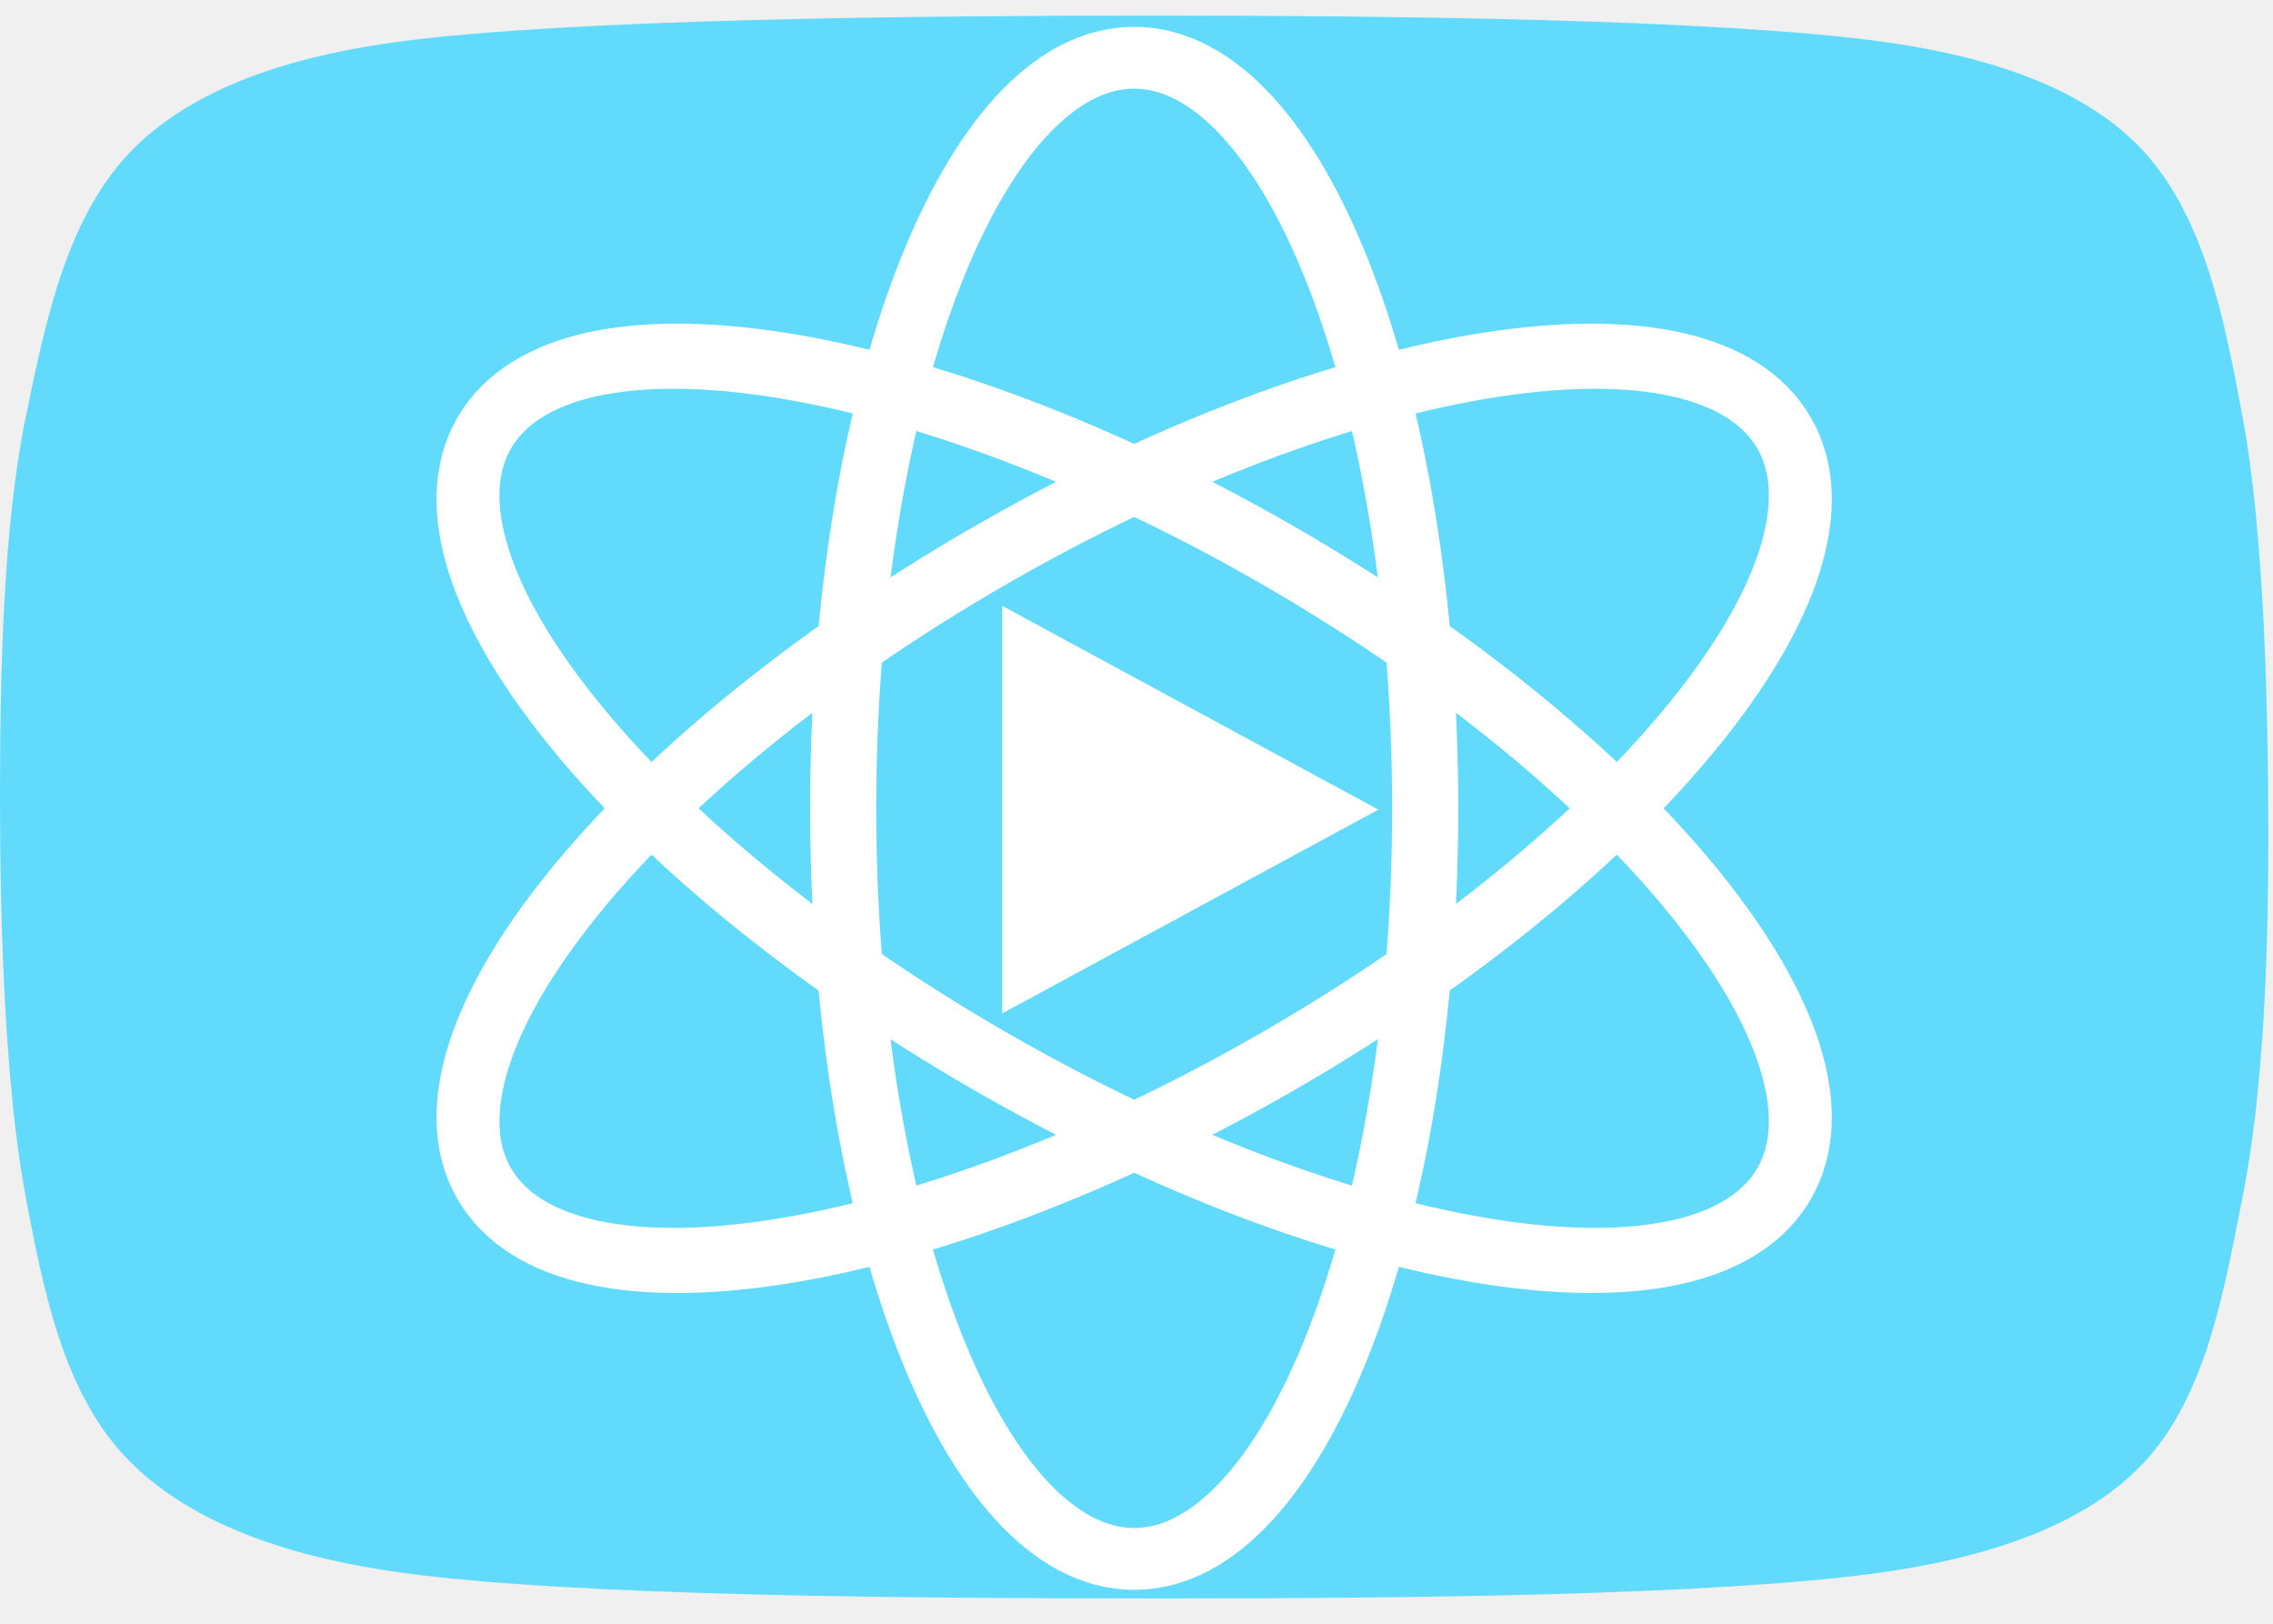
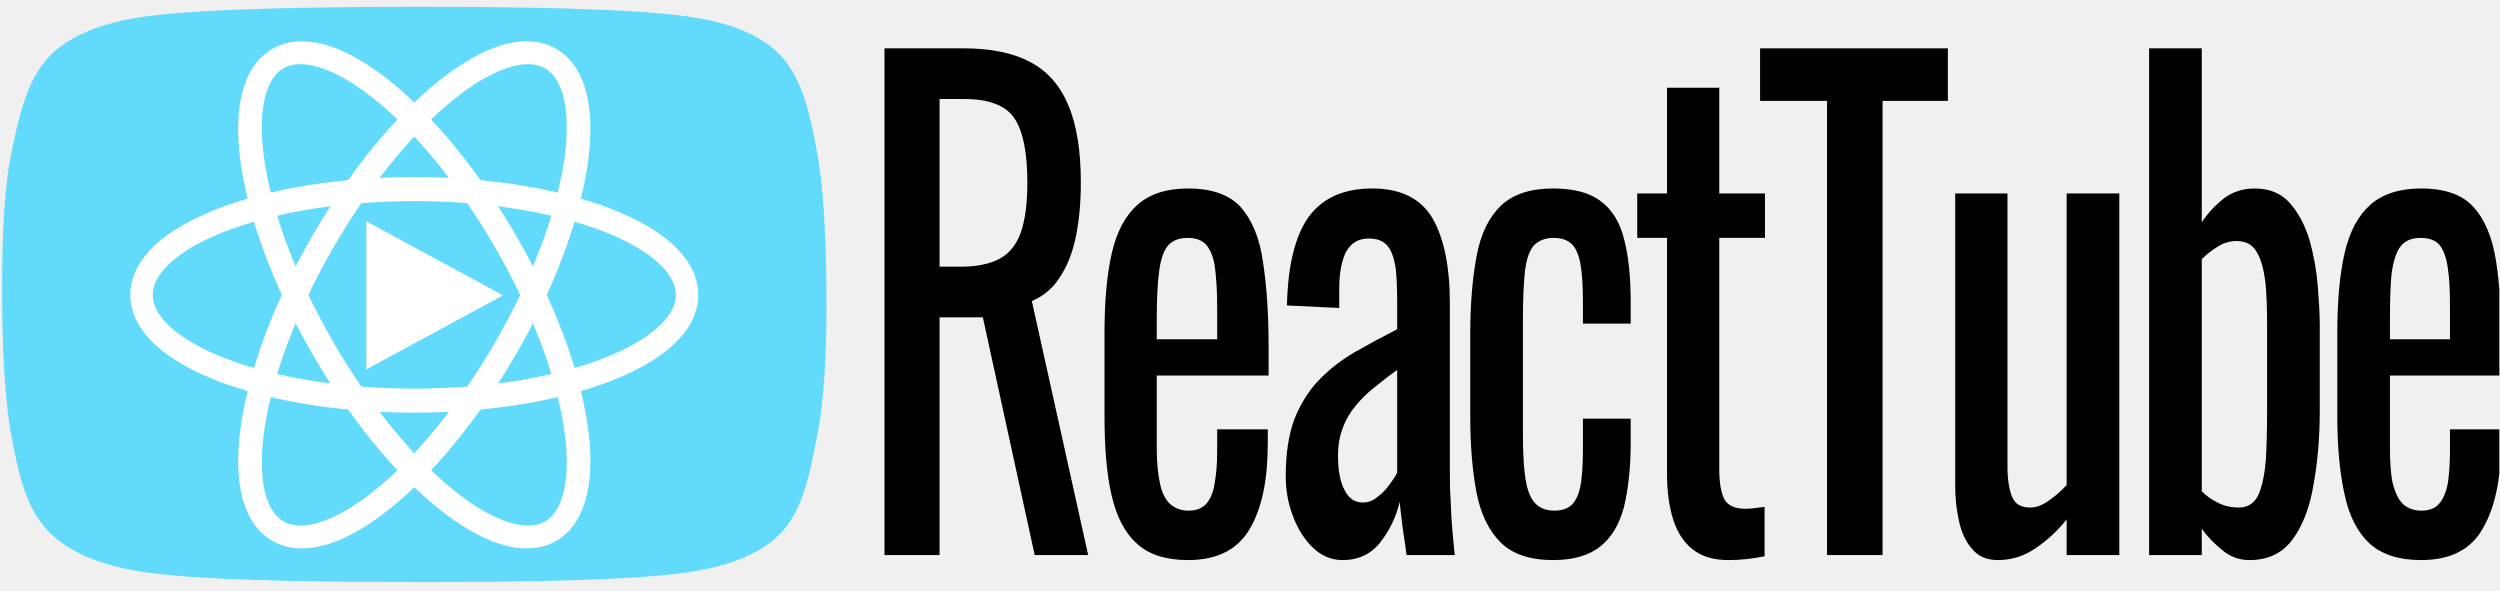
- <svg xmlns="http://www.w3.org/2000/svg" width="100%" height="100%" viewBox="0 0 266 190" version="1.1" xml:space="preserve" style="fill-rule:evenodd;clip-rule:evenodd;stroke-linecap:round;stroke-miterlimit:1.5;">
-   <g transform="matrix(1,0,0,1,-1147.29,-368.262)">
-     <g transform="matrix(1.50103,0,0,1.50103,948.595,-395.569)">
-       <g id="ReactTube-Symbol" transform="matrix(1,0,0,1,9.63931,-2.93347)">
-         <g id="react-background-image">
-           <g transform="matrix(0.983075,0,0,1,-1067.76,-5.76429)">
-             <path d="M1388.85,550.133C1387.45,542.732 1385.85,534.307 1380.7,529.056C1375.63,523.887 1367.38,521.753 1360.02,520.786C1346.98,519.074 1321.67,518.786 1302.49,518.786C1282.96,518.786 1256.35,519.064 1242.88,520.786C1235.33,521.75 1226.95,523.911 1221.62,529.117C1216.25,534.365 1214.58,542.726 1213.02,550.133C1211.25,558.575 1210.99,569.867 1210.99,579.769C1210.99,589.885 1211.39,602.285 1213.02,610.827C1214.38,617.914 1215.93,625.841 1220.82,631.023C1226.19,636.72 1234.99,639.111 1242.88,640.175C1256.66,642.033 1284,642.175 1303.53,642.175C1322.37,642.175 1347.09,641.948 1360.02,640.175C1367.53,639.144 1375.97,636.926 1381.06,631.535C1385.99,626.309 1387.39,618.057 1388.85,610.827C1390.49,602.711 1390.88,592.19 1390.88,582.834C1390.88,572.719 1390.55,559.096 1388.85,550.133Z" style="fill:rgb(97,218,251);" />
+ <svg xmlns="http://www.w3.org/2000/svg" width="100%" height="100%" viewBox="0 0 805 190" version="1.1" xml:space="preserve" style="fill-rule:evenodd;clip-rule:evenodd;stroke-linecap:round;stroke-miterlimit:1.5;">
+   <g transform="matrix(1,0,0,1,-2126.93,-361.242)">
+     <g id="react-tube-logo-portfolio" transform="matrix(1,0,0,1,-40.7322,-11.1201)">
+       <rect x="2167.67" y="372.362" width="804.786" height="189.169" style="fill:none;" />
+       <clipPath id="_clip1">
+         <rect x="2167.67" y="372.362" width="804.786" height="189.169" />
+       </clipPath>
+       <g clip-path="url(#_clip1)">
+         <g id="ReactTube-Logo" transform="matrix(1.50103,0,0,1.50103,1969.64,-391.107)">
+           <g id="ReactTube-Symbol" transform="matrix(1,0,0,1,9.63931,-2.93347)">
+             <g id="react-background-image">
+               <g transform="matrix(0.983075,0,0,1,-1067.76,-5.76429)">
+                 <path d="M1388.85,550.133C1387.45,542.732 1385.85,534.307 1380.7,529.056C1375.63,523.887 1367.38,521.753 1360.02,520.786C1346.98,519.074 1321.67,518.786 1302.49,518.786C1282.96,518.786 1256.35,519.064 1242.88,520.786C1235.33,521.75 1226.95,523.911 1221.62,529.117C1216.25,534.365 1214.58,542.726 1213.02,550.133C1211.25,558.575 1210.99,569.867 1210.99,579.769C1210.99,589.885 1211.39,602.285 1213.02,610.827C1214.38,617.914 1215.93,625.841 1220.82,631.023C1226.19,636.72 1234.99,639.111 1242.88,640.175C1256.66,642.033 1284,642.175 1303.53,642.175C1322.37,642.175 1347.09,641.948 1360.02,640.175C1367.53,639.144 1375.97,636.926 1381.06,631.535C1385.99,626.309 1387.39,618.057 1388.85,610.827C1390.49,602.711 1390.88,592.19 1390.88,582.834C1390.88,572.719 1390.55,559.096 1388.85,550.133Z" style="fill:rgb(97,218,251);" />
+               </g>
+               <g transform="matrix(4.24931e-17,0.683534,-0.630998,3.92271e-17,579.917,-318.157)">
+                 <path d="M1306.56,554.239L1329.8,600.71L1283.32,600.71L1306.56,554.239Z" style="fill:white;" />
+               </g>
+             </g>
+             <g>
+               <g transform="matrix(0.460048,0.265609,-0.248185,0.429869,-293.538,147.218)">
+                 <ellipse cx="1225.26" cy="237.657" rx="42.709" ry="117.88" style="fill:none;stroke:white;stroke-width:9.71px;" />
+               </g>
+               <g transform="matrix(1.38778e-16,0.531217,-0.49637,1.11022e-16,329.124,-76.0611)">
+                 <ellipse cx="1225.26" cy="237.657" rx="42.709" ry="117.88" style="fill:none;stroke:white;stroke-width:9.71px;" />
+               </g>
+               <g transform="matrix(-0.460048,0.265609,-0.248185,-0.429869,833.82,351.54)">
+                 <ellipse cx="1225.26" cy="237.657" rx="42.709" ry="117.88" style="fill:none;stroke:white;stroke-width:9.71px;" />
+               </g>
+             </g>
          </g>
-           <g transform="matrix(4.24931e-17,0.683534,-0.630998,3.92271e-17,579.917,-318.157)">
-             <path d="M1306.56,554.239L1329.8,600.71L1283.32,600.71L1306.56,554.239Z" style="fill:white;" />
-           </g>
-         </g>
-         <g id="react-symbol-white" transform="matrix(0.49934,0,0,0.49934,125.676,464.746)">
-           <g transform="matrix(1.06384,0,0,0.994051,-1132.29,-15.806)">
-             <ellipse cx="1225.26" cy="237.657" rx="42.709" ry="117.88" style="fill:none;stroke:white;stroke-width:9.71px;" />
-           </g>
-           <g transform="matrix(0.531919,0.921311,-0.860873,0.497025,-275.958,-1026.53)">
-             <ellipse cx="1225.26" cy="237.657" rx="42.709" ry="117.88" style="fill:none;stroke:white;stroke-width:9.71px;" />
-           </g>
-           <g transform="matrix(-0.531919,0.921311,-0.860873,-0.497025,1027.52,-790.289)">
-             <ellipse cx="1225.26" cy="237.657" rx="42.709" ry="117.88" style="fill:none;stroke:white;stroke-width:9.71px;" />
+           <g id="ReactTube-Text-Oswald" transform="matrix(8.7569,0,0,11.1832,-13400.4,-1878.99)">
+             <path d="M1567,224.148L1567,214.428L1568.95,214.428C1569.6,214.428 1570.14,214.514 1570.56,214.686C1570.98,214.858 1571.3,215.134 1571.5,215.514C1571.71,215.894 1571.81,216.392 1571.81,217.008C1571.81,217.384 1571.77,217.726 1571.69,218.034C1571.61,218.342 1571.48,218.602 1571.3,218.814C1571.13,219.026 1570.9,219.18 1570.61,219.276L1571.99,224.148L1570.68,224.148L1569.41,219.588L1568.35,219.588L1568.35,224.148L1567,224.148ZM1568.35,218.616L1568.87,218.616C1569.25,218.616 1569.56,218.568 1569.8,218.472C1570.04,218.376 1570.22,218.212 1570.33,217.98C1570.44,217.748 1570.5,217.424 1570.5,217.008C1570.5,216.44 1570.4,216.03 1570.19,215.778C1569.98,215.526 1569.57,215.4 1568.95,215.4L1568.35,215.4L1568.35,218.616Z" style="fill-rule:nonzero;" />
+             <path d="M1574.44,224.244C1573.89,224.244 1573.47,224.138 1573.18,223.926C1572.88,223.714 1572.68,223.402 1572.56,222.99C1572.44,222.578 1572.39,222.072 1572.39,221.472L1572.39,219.888C1572.39,219.272 1572.45,218.76 1572.57,218.352C1572.69,217.944 1572.9,217.636 1573.2,217.428C1573.5,217.22 1573.91,217.116 1574.44,217.116C1575.02,217.116 1575.45,217.236 1575.73,217.476C1576,217.716 1576.19,218.062 1576.27,218.514C1576.36,218.966 1576.41,219.508 1576.41,220.14L1576.41,220.704L1573.67,220.704L1573.67,222.096C1573.67,222.376 1573.7,222.604 1573.75,222.78C1573.8,222.956 1573.88,223.086 1574,223.17C1574.12,223.254 1574.27,223.296 1574.45,223.296C1574.64,223.296 1574.79,223.25 1574.89,223.158C1574.99,223.066 1575.06,222.934 1575.09,222.762C1575.13,222.59 1575.15,222.388 1575.15,222.156L1575.15,221.736L1576.39,221.736L1576.39,222C1576.39,222.696 1576.25,223.244 1575.95,223.644C1575.65,224.044 1575.15,224.244 1574.44,224.244ZM1573.67,220.008L1575.15,220.008L1575.15,219.384C1575.15,219.096 1575.13,218.854 1575.1,218.658C1575.07,218.462 1575,218.314 1574.9,218.214C1574.8,218.114 1574.64,218.064 1574.43,218.064C1574.22,218.064 1574.06,218.112 1573.95,218.208C1573.84,218.304 1573.77,218.466 1573.73,218.694C1573.69,218.922 1573.67,219.236 1573.67,219.636L1573.67,220.008Z" style="fill-rule:nonzero;" />
+             <path d="M1578.22,224.244C1577.95,224.244 1577.71,224.166 1577.5,224.01C1577.29,223.854 1577.13,223.654 1577.01,223.41C1576.89,223.166 1576.83,222.908 1576.83,222.636C1576.83,222.204 1576.9,221.84 1577.04,221.544C1577.19,221.248 1577.39,220.998 1577.64,220.794C1577.89,220.59 1578.18,220.412 1578.51,220.26C1578.85,220.108 1579.2,219.96 1579.56,219.816L1579.56,219.324C1579.56,219.044 1579.55,218.812 1579.52,218.628C1579.48,218.444 1579.42,218.306 1579.32,218.214C1579.22,218.122 1579.07,218.076 1578.87,218.076C1578.69,218.076 1578.55,218.116 1578.44,218.196C1578.33,218.276 1578.26,218.39 1578.21,218.538C1578.16,218.686 1578.14,218.86 1578.14,219.06L1578.14,219.408L1576.86,219.36C1576.88,218.592 1577.06,218.026 1577.39,217.662C1577.73,217.298 1578.25,217.116 1578.95,217.116C1579.64,217.116 1580.13,217.304 1580.42,217.68C1580.7,218.056 1580.85,218.6 1580.85,219.312L1580.85,222.48C1580.85,222.696 1580.85,222.904 1580.87,223.104C1580.88,223.304 1580.89,223.49 1580.91,223.662C1580.93,223.834 1580.95,223.996 1580.97,224.148L1579.79,224.148C1579.77,224.02 1579.74,223.858 1579.7,223.662C1579.67,223.466 1579.64,223.288 1579.62,223.128C1579.54,223.4 1579.39,223.654 1579.16,223.89C1578.93,224.126 1578.62,224.244 1578.22,224.244ZM1578.72,223.14C1578.85,223.14 1578.97,223.104 1579.08,223.032C1579.2,222.96 1579.3,222.878 1579.38,222.786C1579.47,222.694 1579.53,222.62 1579.56,222.564L1579.56,220.596C1579.36,220.708 1579.18,220.82 1579,220.932C1578.82,221.044 1578.67,221.162 1578.54,221.286C1578.41,221.41 1578.3,221.55 1578.23,221.706C1578.15,221.862 1578.11,222.04 1578.11,222.24C1578.11,222.52 1578.16,222.74 1578.27,222.9C1578.37,223.06 1578.52,223.14 1578.72,223.14Z" style="fill-rule:nonzero;" />
+             <path d="M1583.38,224.244C1582.81,224.244 1582.38,224.13 1582.09,223.902C1581.8,223.674 1581.6,223.352 1581.5,222.936C1581.4,222.52 1581.35,222.036 1581.35,221.484L1581.35,219.888C1581.35,219.304 1581.41,218.806 1581.51,218.394C1581.61,217.982 1581.81,217.666 1582.1,217.446C1582.4,217.226 1582.82,217.116 1583.38,217.116C1583.89,217.116 1584.28,217.198 1584.55,217.362C1584.83,217.526 1585.02,217.77 1585.12,218.094C1585.23,218.418 1585.28,218.82 1585.28,219.3L1585.28,219.708L1584.11,219.708L1584.11,219.288C1584.11,218.984 1584.09,218.744 1584.05,218.568C1584.01,218.392 1583.94,218.264 1583.84,218.184C1583.73,218.104 1583.59,218.064 1583.39,218.064C1583.19,218.064 1583.03,218.112 1582.91,218.208C1582.8,218.304 1582.73,218.466 1582.69,218.694C1582.66,218.922 1582.64,219.232 1582.64,219.624L1582.64,221.808C1582.64,222.4 1582.69,222.796 1582.81,222.996C1582.92,223.196 1583.12,223.296 1583.41,223.296C1583.62,223.296 1583.78,223.246 1583.88,223.146C1583.98,223.046 1584.04,222.904 1584.07,222.72C1584.1,222.536 1584.11,222.328 1584.11,222.096L1584.11,221.532L1585.28,221.532L1585.28,222.012C1585.28,222.476 1585.22,222.876 1585.12,223.212C1585.01,223.548 1584.82,223.804 1584.54,223.98C1584.26,224.156 1583.88,224.244 1583.38,224.244Z" style="fill-rule:nonzero;" />
+             <path d="M1587.67,224.244C1587.31,224.244 1587.02,224.176 1586.8,224.04C1586.58,223.904 1586.42,223.712 1586.32,223.464C1586.22,223.216 1586.17,222.924 1586.17,222.588L1586.17,218.064L1585.44,218.064L1585.44,217.212L1586.17,217.212L1586.17,215.184L1587.45,215.184L1587.45,217.212L1588.57,217.212L1588.57,218.064L1587.45,218.064L1587.45,222.504C1587.45,222.776 1587.5,222.97 1587.58,223.086C1587.67,223.202 1587.84,223.26 1588.09,223.26C1588.15,223.26 1588.23,223.256 1588.31,223.248C1588.39,223.24 1588.48,223.232 1588.56,223.224L1588.56,224.172C1588.4,224.196 1588.25,224.214 1588.11,224.226C1587.98,224.238 1587.83,224.244 1587.67,224.244Z" style="fill-rule:nonzero;" />
+             <path d="M1590.09,224.148L1590.09,215.436L1588.45,215.436L1588.45,214.428L1593.05,214.428L1593.05,215.436L1591.45,215.436L1591.45,224.148L1590.09,224.148Z" style="fill-rule:nonzero;" />
+             <path d="M1594.27,224.244C1594,224.244 1593.79,224.172 1593.64,224.028C1593.48,223.884 1593.38,223.704 1593.32,223.488C1593.26,223.272 1593.23,223.052 1593.23,222.828L1593.23,217.212L1594.51,217.212L1594.51,222.444C1594.51,222.692 1594.55,222.886 1594.62,223.026C1594.69,223.166 1594.84,223.236 1595.06,223.236C1595.21,223.236 1595.36,223.194 1595.51,223.11C1595.67,223.026 1595.82,222.924 1595.96,222.804L1595.96,217.212L1597.25,217.212L1597.25,224.148L1595.96,224.148L1595.96,223.464C1595.74,223.68 1595.49,223.864 1595.2,224.016C1594.92,224.168 1594.61,224.244 1594.27,224.244Z" style="fill-rule:nonzero;" />
+             <path d="M1600.44,224.244C1600.19,224.244 1599.97,224.182 1599.78,224.058C1599.58,223.934 1599.41,223.796 1599.27,223.644L1599.27,224.148L1597.98,224.148L1597.98,214.428L1599.27,214.428L1599.27,217.764C1599.42,217.588 1599.6,217.436 1599.81,217.308C1600.02,217.18 1600.28,217.116 1600.57,217.116C1600.93,217.116 1601.22,217.21 1601.43,217.398C1601.64,217.586 1601.8,217.822 1601.91,218.106C1602.01,218.39 1602.08,218.678 1602.11,218.97C1602.14,219.262 1602.16,219.512 1602.16,219.72L1602.16,221.4C1602.16,221.888 1602.11,222.35 1602.01,222.786C1601.92,223.222 1601.75,223.574 1601.5,223.842C1601.25,224.11 1600.9,224.244 1600.44,224.244ZM1600.18,223.236C1600.4,223.236 1600.56,223.154 1600.66,222.99C1600.75,222.826 1600.81,222.604 1600.84,222.324C1600.86,222.044 1600.87,221.736 1600.87,221.4L1600.87,219.72C1600.87,219.432 1600.86,219.166 1600.83,218.922C1600.79,218.678 1600.73,218.484 1600.62,218.34C1600.52,218.196 1600.35,218.124 1600.13,218.124C1599.96,218.124 1599.8,218.16 1599.66,218.232C1599.51,218.304 1599.38,218.384 1599.27,218.472L1599.27,222.924C1599.38,223.012 1599.51,223.086 1599.67,223.146C1599.82,223.206 1599.99,223.236 1600.18,223.236Z" style="fill-rule:nonzero;" />
+             <path d="M1604.64,224.244C1604.1,224.244 1603.68,224.138 1603.38,223.926C1603.09,223.714 1602.88,223.402 1602.77,222.99C1602.65,222.578 1602.59,222.072 1602.59,221.472L1602.59,219.888C1602.59,219.272 1602.65,218.76 1602.77,218.352C1602.89,217.944 1603.1,217.636 1603.4,217.428C1603.7,217.22 1604.12,217.116 1604.64,217.116C1605.23,217.116 1605.66,217.236 1605.93,217.476C1606.21,217.716 1606.39,218.062 1606.48,218.514C1606.57,218.966 1606.61,219.508 1606.61,220.14L1606.61,220.704L1603.88,220.704L1603.88,222.096C1603.88,222.376 1603.9,222.604 1603.95,222.78C1604.01,222.956 1604.09,223.086 1604.2,223.17C1604.32,223.254 1604.47,223.296 1604.65,223.296C1604.85,223.296 1604.99,223.25 1605.09,223.158C1605.19,223.066 1605.26,222.934 1605.3,222.762C1605.33,222.59 1605.35,222.388 1605.35,222.156L1605.35,221.736L1606.6,221.736L1606.6,222C1606.6,222.696 1606.45,223.244 1606.15,223.644C1605.86,224.044 1605.36,224.244 1604.64,224.244ZM1603.88,220.008L1605.35,220.008L1605.35,219.384C1605.35,219.096 1605.34,218.854 1605.3,218.658C1605.27,218.462 1605.2,218.314 1605.11,218.214C1605.01,218.114 1604.85,218.064 1604.63,218.064C1604.42,218.064 1604.27,218.112 1604.16,218.208C1604.05,218.304 1603.98,218.466 1603.93,218.694C1603.89,218.922 1603.88,219.236 1603.88,219.636L1603.88,220.008Z" style="fill-rule:nonzero;" />
          </g>
        </g>
      </g>
    </g>
  </g>
</svg>
